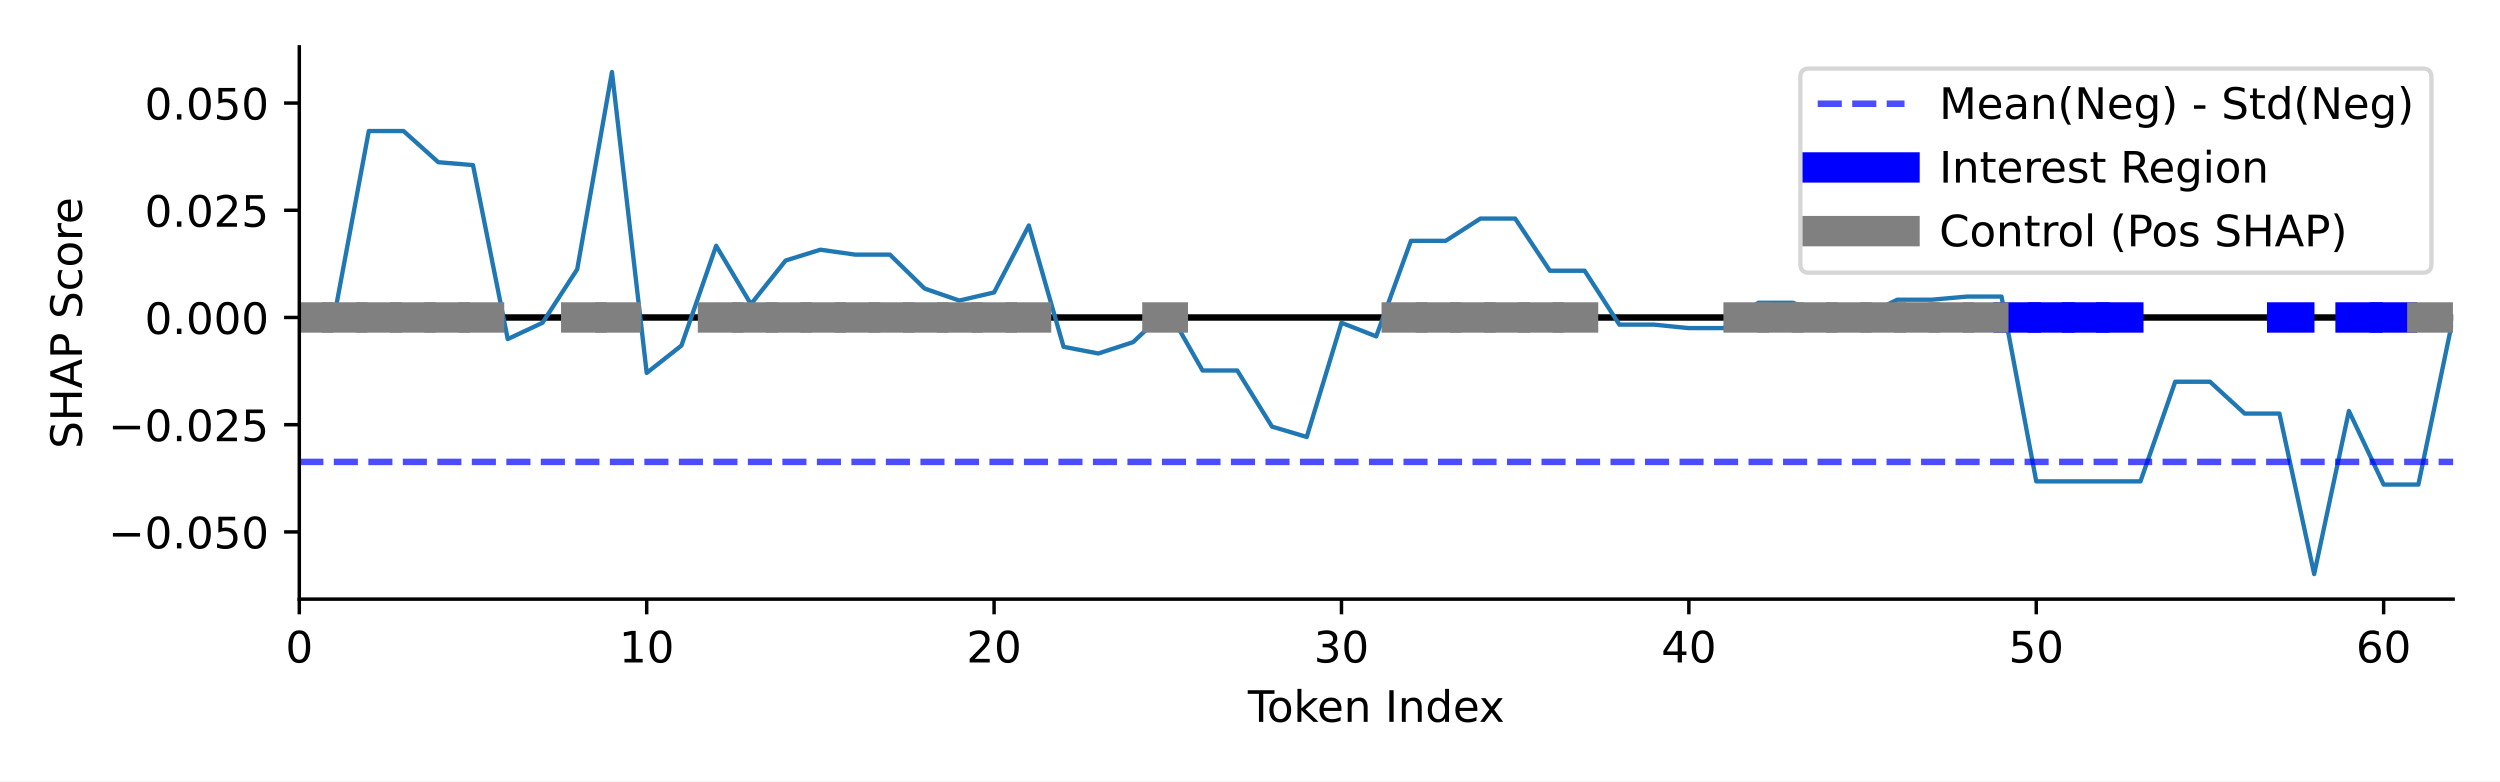
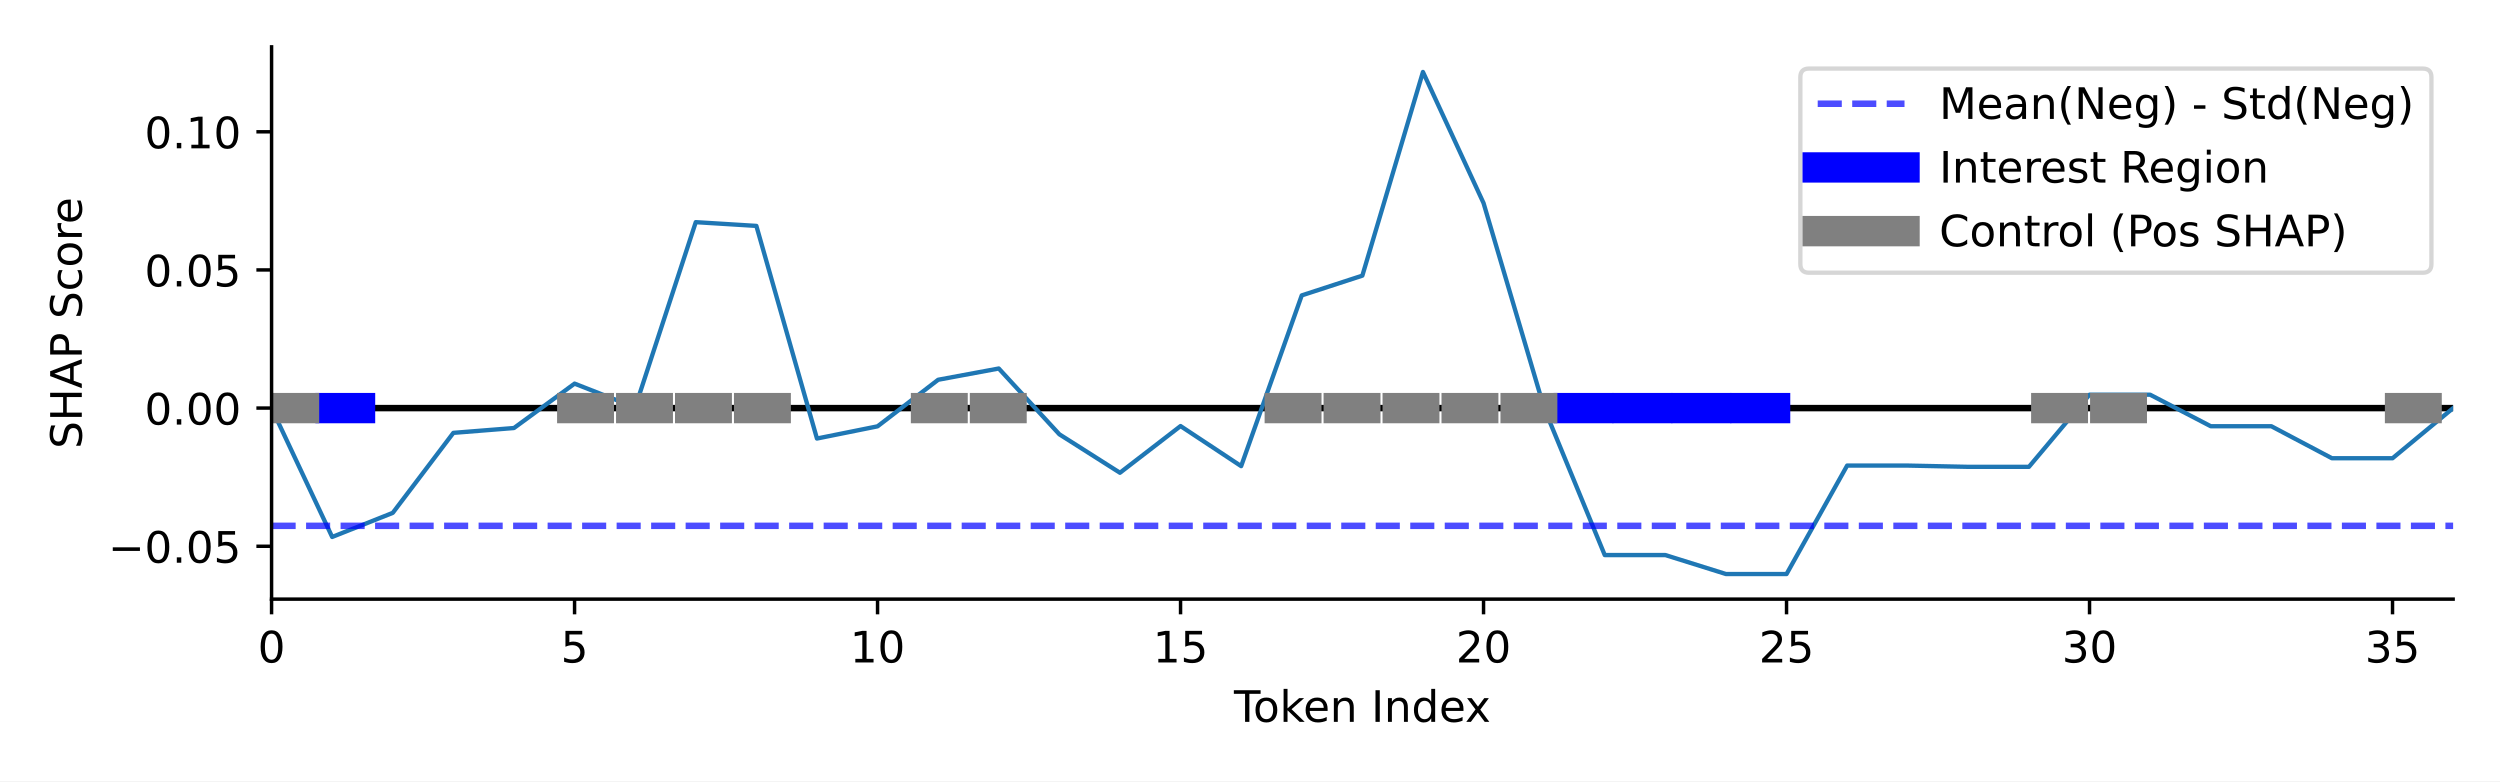
<svg xmlns="http://www.w3.org/2000/svg" xmlns:xlink="http://www.w3.org/1999/xlink" width="576pt" height="180pt" viewBox="0 0 576 180" version="1.1">
  <defs>
    <style type="text/css">*{stroke-linejoin: round; stroke-linecap: butt}</style>
  </defs>
  <g id="figure_1">
    <g id="patch_1">
      <path d="M 0 180  L 576 180  L 576 0  L 0 0  z " style="fill: #ffffff" />
    </g>
    <g id="axes_1">
      <g id="patch_2">
-         <path d="M 68.96 138.04  L 565.2 138.04  L 565.2 10.8  L 68.96 10.8  z " style="fill: #ffffff" />
+         <path d="M 62.57 138.04  L 565.2 138.04  L 565.2 10.8  L 62.57 10.8  z " style="fill: #ffffff" />
      </g>
      <g id="matplotlib.axis_1">
        <g id="xtick_1">
          <g id="line2d_1">
            <defs>
-               <path id="m9e4e3e9ec3" d="M 0 0  L 0 3.5  " style="stroke: #000000; stroke-width: 0.8" />
-             </defs>
-             <g>
-               <use xlink:href="#m9e4e3e9ec3" x="68.96" y="138.04" style="stroke: #000000; stroke-width: 0.8" />
+               <path id="m81e472a03b" d="M 0 0  L 0 3.5  " style="stroke: #000000; stroke-width: 0.8" />
+             </defs>
+             <g>
+               <use xlink:href="#m81e472a03b" x="62.57" y="138.04" style="stroke: #000000; stroke-width: 0.8" />
            </g>
          </g>
          <g id="text_1">
-             <g transform="translate(65.77875 152.6384) scale(0.1 -0.1)">
+             <g transform="translate(59.38875 152.6384) scale(0.1 -0.1)">
              <defs>
                <path id="DejaVuSans-30" d="M 2034 4250  Q 1547 4250 1301 3770  Q 1056 3291 1056 2328  Q 1056 1369 1301 889  Q 1547 409 2034 409  Q 2525 409 2770 889  Q 3016 1369 3016 2328  Q 3016 3291 2770 3770  Q 2525 4250 2034 4250  z M 2034 4750  Q 2819 4750 3233 4129  Q 3647 3509 3647 2328  Q 3647 1150 3233 529  Q 2819 -91 2034 -91  Q 1250 -91 836 529  Q 422 1150 422 2328  Q 422 3509 836 4129  Q 1250 4750 2034 4750  z " transform="scale(0.015625)" />
              </defs>
              <use xlink:href="#DejaVuSans-30" />
            </g>
          </g>
        </g>
        <g id="xtick_2">
          <g id="line2d_2">
            <g>
-               <use xlink:href="#m9e4e3e9ec3" x="148.999" y="138.04" style="stroke: #000000; stroke-width: 0.8" />
+               <use xlink:href="#m81e472a03b" x="132.38" y="138.04" style="stroke: #000000; stroke-width: 0.8" />
            </g>
          </g>
          <g id="text_2">
-             <g transform="translate(142.6362 152.6384) scale(0.1 -0.1)">
+             <g transform="translate(129.1985 152.6384) scale(0.1 -0.1)">
+               <defs>
+                 <path id="DejaVuSans-35" d="M 691 4666  L 3169 4666  L 3169 4134  L 1269 4134  L 1269 2991  Q 1406 3038 1543 3061  Q 1681 3084 1819 3084  Q 2600 3084 3056 2656  Q 3513 2228 3513 1497  Q 3513 744 3044 326  Q 2575 -91 1722 -91  Q 1428 -91 1123 -41  Q 819 9 494 109  L 494 744  Q 775 591 1075 516  Q 1375 441 1709 441  Q 2250 441 2565 725  Q 2881 1009 2881 1497  Q 2881 1984 2565 2268  Q 2250 2553 1709 2553  Q 1456 2553 1204 2497  Q 953 2441 691 2322  L 691 4666  z " transform="scale(0.015625)" />
+               </defs>
+               <use xlink:href="#DejaVuSans-35" />
+             </g>
+           </g>
+         </g>
+         <g id="xtick_3">
+           <g id="line2d_3">
+             <g>
+               <use xlink:href="#m81e472a03b" x="202.189" y="138.04" style="stroke: #000000; stroke-width: 0.8" />
+             </g>
+           </g>
+           <g id="text_3">
+             <g transform="translate(195.8269 152.6384) scale(0.1 -0.1)">
              <defs>
                <path id="DejaVuSans-31" d="M 794 531  L 1825 531  L 1825 4091  L 703 3866  L 703 4441  L 1819 4666  L 2450 4666  L 2450 531  L 3481 531  L 3481 0  L 794 0  L 794 531  z " transform="scale(0.015625)" />
              </defs>
              <use xlink:href="#DejaVuSans-31" />
              <use xlink:href="#DejaVuSans-30" transform="translate(63.62305 0)" />
            </g>
          </g>
        </g>
-         <g id="xtick_3">
-           <g id="line2d_3">
-             <g>
-               <use xlink:href="#m9e4e3e9ec3" x="229.037" y="138.04" style="stroke: #000000; stroke-width: 0.8" />
-             </g>
-           </g>
-           <g id="text_3">
-             <g transform="translate(222.6749 152.6384) scale(0.1 -0.1)">
+         <g id="xtick_4">
+           <g id="line2d_4">
+             <g>
+               <use xlink:href="#m81e472a03b" x="271.999" y="138.04" style="stroke: #000000; stroke-width: 0.8" />
+             </g>
+           </g>
+           <g id="text_4">
+             <g transform="translate(265.6367 152.6384) scale(0.1 -0.1)">
+               <use xlink:href="#DejaVuSans-31" />
+               <use xlink:href="#DejaVuSans-35" transform="translate(63.62305 0)" />
+             </g>
+           </g>
+         </g>
+         <g id="xtick_5">
+           <g id="line2d_5">
+             <g>
+               <use xlink:href="#m81e472a03b" x="341.809" y="138.04" style="stroke: #000000; stroke-width: 0.8" />
+             </g>
+           </g>
+           <g id="text_5">
+             <g transform="translate(335.4464 152.6384) scale(0.1 -0.1)">
              <defs>
                <path id="DejaVuSans-32" d="M 1228 531  L 3431 531  L 3431 0  L 469 0  L 469 531  Q 828 903 1448 1529  Q 2069 2156 2228 2338  Q 2531 2678 2651 2914  Q 2772 3150 2772 3378  Q 2772 3750 2511 3984  Q 2250 4219 1831 4219  Q 1534 4219 1204 4116  Q 875 4013 500 3803  L 500 4441  Q 881 4594 1212 4672  Q 1544 4750 1819 4750  Q 2544 4750 2975 4387  Q 3406 4025 3406 3419  Q 3406 3131 3298 2873  Q 3191 2616 2906 2266  Q 2828 2175 2409 1742  Q 1991 1309 1228 531  z " transform="scale(0.015625)" />
              </defs>
              <use xlink:href="#DejaVuSans-32" />
              <use xlink:href="#DejaVuSans-30" transform="translate(63.62305 0)" />
            </g>
          </g>
        </g>
-         <g id="xtick_4">
-           <g id="line2d_4">
-             <g>
-               <use xlink:href="#m9e4e3e9ec3" x="309.076" y="138.04" style="stroke: #000000; stroke-width: 0.8" />
-             </g>
-           </g>
-           <g id="text_4">
-             <g transform="translate(302.7136 152.6384) scale(0.1 -0.1)">
+         <g id="xtick_6">
+           <g id="line2d_6">
+             <g>
+               <use xlink:href="#m81e472a03b" x="411.619" y="138.04" style="stroke: #000000; stroke-width: 0.8" />
+             </g>
+           </g>
+           <g id="text_6">
+             <g transform="translate(405.2561 152.6384) scale(0.1 -0.1)">
+               <use xlink:href="#DejaVuSans-32" />
+               <use xlink:href="#DejaVuSans-35" transform="translate(63.62305 0)" />
+             </g>
+           </g>
+         </g>
+         <g id="xtick_7">
+           <g id="line2d_7">
+             <g>
+               <use xlink:href="#m81e472a03b" x="481.428" y="138.04" style="stroke: #000000; stroke-width: 0.8" />
+             </g>
+           </g>
+           <g id="text_7">
+             <g transform="translate(475.0658 152.6384) scale(0.1 -0.1)">
              <defs>
                <path id="DejaVuSans-33" d="M 2597 2516  Q 3050 2419 3304 2112  Q 3559 1806 3559 1356  Q 3559 666 3084 287  Q 2609 -91 1734 -91  Q 1441 -91 1130 -33  Q 819 25 488 141  L 488 750  Q 750 597 1062 519  Q 1375 441 1716 441  Q 2309 441 2620 675  Q 2931 909 2931 1356  Q 2931 1769 2642 2001  Q 2353 2234 1838 2234  L 1294 2234  L 1294 2753  L 1863 2753  Q 2328 2753 2575 2939  Q 2822 3125 2822 3475  Q 2822 3834 2567 4026  Q 2313 4219 1838 4219  Q 1578 4219 1281 4162  Q 984 4106 628 3988  L 628 4550  Q 988 4650 1302 4700  Q 1616 4750 1894 4750  Q 2613 4750 3031 4423  Q 3450 4097 3450 3541  Q 3450 3153 3228 2886  Q 3006 2619 2597 2516  z " transform="scale(0.015625)" />
              </defs>
              <use xlink:href="#DejaVuSans-33" />
              <use xlink:href="#DejaVuSans-30" transform="translate(63.62305 0)" />
            </g>
          </g>
        </g>
-         <g id="xtick_5">
-           <g id="line2d_5">
-             <g>
-               <use xlink:href="#m9e4e3e9ec3" x="389.115" y="138.04" style="stroke: #000000; stroke-width: 0.8" />
-             </g>
-           </g>
-           <g id="text_5">
-             <g transform="translate(382.7523 152.6384) scale(0.1 -0.1)">
-               <defs>
-                 <path id="DejaVuSans-34" d="M 2419 4116  L 825 1625  L 2419 1625  L 2419 4116  z M 2253 4666  L 3047 4666  L 3047 1625  L 3713 1625  L 3713 1100  L 3047 1100  L 3047 0  L 2419 0  L 2419 1100  L 313 1100  L 313 1709  L 2253 4666  z " transform="scale(0.015625)" />
-               </defs>
-               <use xlink:href="#DejaVuSans-34" />
-               <use xlink:href="#DejaVuSans-30" transform="translate(63.62305 0)" />
-             </g>
-           </g>
-         </g>
-         <g id="xtick_6">
-           <g id="line2d_6">
-             <g>
-               <use xlink:href="#m9e4e3e9ec3" x="469.154" y="138.04" style="stroke: #000000; stroke-width: 0.8" />
-             </g>
-           </g>
-           <g id="text_6">
-             <g transform="translate(462.791 152.6384) scale(0.1 -0.1)">
-               <defs>
-                 <path id="DejaVuSans-35" d="M 691 4666  L 3169 4666  L 3169 4134  L 1269 4134  L 1269 2991  Q 1406 3038 1543 3061  Q 1681 3084 1819 3084  Q 2600 3084 3056 2656  Q 3513 2228 3513 1497  Q 3513 744 3044 326  Q 2575 -91 1722 -91  Q 1428 -91 1123 -41  Q 819 9 494 109  L 494 744  Q 775 591 1075 516  Q 1375 441 1709 441  Q 2250 441 2565 725  Q 2881 1009 2881 1497  Q 2881 1984 2565 2268  Q 2250 2553 1709 2553  Q 1456 2553 1204 2497  Q 953 2441 691 2322  L 691 4666  z " transform="scale(0.015625)" />
-               </defs>
-               <use xlink:href="#DejaVuSans-35" />
-               <use xlink:href="#DejaVuSans-30" transform="translate(63.62305 0)" />
-             </g>
-           </g>
-         </g>
-         <g id="xtick_7">
-           <g id="line2d_7">
-             <g>
-               <use xlink:href="#m9e4e3e9ec3" x="549.192" y="138.04" style="stroke: #000000; stroke-width: 0.8" />
-             </g>
-           </g>
-           <g id="text_7">
-             <g transform="translate(542.8298 152.6384) scale(0.1 -0.1)">
-               <defs>
-                 <path id="DejaVuSans-36" d="M 2113 2584  Q 1688 2584 1439 2293  Q 1191 2003 1191 1497  Q 1191 994 1439 701  Q 1688 409 2113 409  Q 2538 409 2786 701  Q 3034 994 3034 1497  Q 3034 2003 2786 2293  Q 2538 2584 2113 2584  z M 3366 4563  L 3366 3988  Q 3128 4100 2886 4159  Q 2644 4219 2406 4219  Q 1781 4219 1451 3797  Q 1122 3375 1075 2522  Q 1259 2794 1537 2939  Q 1816 3084 2150 3084  Q 2853 3084 3261 2657  Q 3669 2231 3669 1497  Q 3669 778 3244 343  Q 2819 -91 2113 -91  Q 1303 -91 875 529  Q 447 1150 447 2328  Q 447 3434 972 4092  Q 1497 4750 2381 4750  Q 2619 4750 2861 4703  Q 3103 4656 3366 4563  z " transform="scale(0.015625)" />
-               </defs>
-               <use xlink:href="#DejaVuSans-36" />
-               <use xlink:href="#DejaVuSans-30" transform="translate(63.62305 0)" />
-             </g>
-           </g>
-         </g>
-         <g id="text_8">
-           <g transform="translate(287.5019 166.3166) scale(0.1 -0.1)">
+         <g id="xtick_8">
+           <g id="line2d_8">
+             <g>
+               <use xlink:href="#m81e472a03b" x="551.238" y="138.04" style="stroke: #000000; stroke-width: 0.8" />
+             </g>
+           </g>
+           <g id="text_8">
+             <g transform="translate(544.8756 152.6384) scale(0.1 -0.1)">
+               <use xlink:href="#DejaVuSans-33" />
+               <use xlink:href="#DejaVuSans-35" transform="translate(63.62305 0)" />
+             </g>
+           </g>
+         </g>
+         <g id="text_9">
+           <g transform="translate(284.3069 166.3166) scale(0.1 -0.1)">
            <defs>
              <path id="DejaVuSans-54" d="M -19 4666  L 3928 4666  L 3928 4134  L 2272 4134  L 2272 0  L 1638 0  L 1638 4134  L -19 4134  L -19 4666  z " transform="scale(0.015625)" />
              <path id="DejaVuSans-6f" d="M 1959 3097  Q 1497 3097 1228 2736  Q 959 2375 959 1747  Q 959 1119 1226 758  Q 1494 397 1959 397  Q 2419 397 2687 759  Q 2956 1122 2956 1747  Q 2956 2369 2687 2733  Q 2419 3097 1959 3097  z M 1959 3584  Q 2709 3584 3137 3096  Q 3566 2609 3566 1747  Q 3566 888 3137 398  Q 2709 -91 1959 -91  Q 1206 -91 779 398  Q 353 888 353 1747  Q 353 2609 779 3096  Q 1206 3584 1959 3584  z " transform="scale(0.015625)" />
              <path id="DejaVuSans-6b" d="M 581 4863  L 1159 4863  L 1159 1991  L 2875 3500  L 3609 3500  L 1753 1863  L 3688 0  L 2938 0  L 1159 1709  L 1159 0  L 581 0  L 581 4863  z " transform="scale(0.015625)" />
              <path id="DejaVuSans-65" d="M 3597 1894  L 3597 1613  L 953 1613  Q 991 1019 1311 708  Q 1631 397 2203 397  Q 2534 397 2845 478  Q 3156 559 3463 722  L 3463 178  Q 3153 47 2828 -22  Q 2503 -91 2169 -91  Q 1331 -91 842 396  Q 353 884 353 1716  Q 353 2575 817 3079  Q 1281 3584 2069 3584  Q 2775 3584 3186 3129  Q 3597 2675 3597 1894  z M 3022 2063  Q 3016 2534 2758 2815  Q 2500 3097 2075 3097  Q 1594 3097 1305 2825  Q 1016 2553 972 2059  L 3022 2063  z " transform="scale(0.015625)" />
              <path id="DejaVuSans-6e" d="M 3513 2113  L 3513 0  L 2938 0  L 2938 2094  Q 2938 2591 2744 2837  Q 2550 3084 2163 3084  Q 1697 3084 1428 2787  Q 1159 2491 1159 1978  L 1159 0  L 581 0  L 581 3500  L 1159 3500  L 1159 2956  Q 1366 3272 1645 3428  Q 1925 3584 2291 3584  Q 2894 3584 3203 3211  Q 3513 2838 3513 2113  z " transform="scale(0.015625)" />
              <path id="DejaVuSans-20" transform="scale(0.015625)" />
              <path id="DejaVuSans-49" d="M 628 4666  L 1259 4666  L 1259 0  L 628 0  L 628 4666  z " transform="scale(0.015625)" />
              <path id="DejaVuSans-64" d="M 2906 2969  L 2906 4863  L 3481 4863  L 3481 0  L 2906 0  L 2906 525  Q 2725 213 2448 61  Q 2172 -91 1784 -91  Q 1150 -91 751 415  Q 353 922 353 1747  Q 353 2572 751 3078  Q 1150 3584 1784 3584  Q 2172 3584 2448 3432  Q 2725 3281 2906 2969  z M 947 1747  Q 947 1113 1208 752  Q 1469 391 1925 391  Q 2381 391 2643 752  Q 2906 1113 2906 1747  Q 2906 2381 2643 2742  Q 2381 3103 1925 3103  Q 1469 3103 1208 2742  Q 947 2381 947 1747  z " transform="scale(0.015625)" />
              <path id="DejaVuSans-78" d="M 3513 3500  L 2247 1797  L 3578 0  L 2900 0  L 1881 1375  L 863 0  L 184 0  L 1544 1831  L 300 3500  L 978 3500  L 1906 2253  L 2834 3500  L 3513 3500  z " transform="scale(0.015625)" />
            </defs>
            <use xlink:href="#DejaVuSans-54" />
            <use xlink:href="#DejaVuSans-6f" transform="translate(44.08398 0)" />
            <use xlink:href="#DejaVuSans-6b" transform="translate(105.2656 0)" />
            <use xlink:href="#DejaVuSans-65" transform="translate(159.5508 0)" />
            <use xlink:href="#DejaVuSans-6e" transform="translate(221.0742 0)" />
            <use xlink:href="#DejaVuSans-20" transform="translate(284.4531 0)" />
            <use xlink:href="#DejaVuSans-49" transform="translate(316.2402 0)" />
            <use xlink:href="#DejaVuSans-6e" transform="translate(345.7324 0)" />
            <use xlink:href="#DejaVuSans-64" transform="translate(409.1113 0)" />
            <use xlink:href="#DejaVuSans-65" transform="translate(472.5879 0)" />
            <use xlink:href="#DejaVuSans-78" transform="translate(532.3613 0)" />
          </g>
        </g>
      </g>
      <g id="matplotlib.axis_2">
        <g id="ytick_1">
-           <g id="line2d_8">
-             <defs>
-               <path id="m31f9df7980" d="M 0 0  L -3.5 0  " style="stroke: #000000; stroke-width: 0.8" />
-             </defs>
-             <g>
-               <use xlink:href="#m31f9df7980" x="68.96" y="122.552" style="stroke: #000000; stroke-width: 0.8" />
-             </g>
-           </g>
-           <g id="text_9">
-             <g transform="translate(24.95219 126.3516) scale(0.1 -0.1)">
+           <g id="line2d_9">
+             <defs>
+               <path id="m8d51f5b49e" d="M 0 0  L -3.5 0  " style="stroke: #000000; stroke-width: 0.8" />
+             </defs>
+             <g>
+               <use xlink:href="#m8d51f5b49e" x="62.57" y="125.855" style="stroke: #000000; stroke-width: 0.8" />
+             </g>
+           </g>
+           <g id="text_10">
+             <g transform="translate(24.92469 129.6538) scale(0.1 -0.1)">
              <defs>
                <path id="DejaVuSans-2212" d="M 678 2272  L 4684 2272  L 4684 1741  L 678 1741  L 678 2272  z " transform="scale(0.015625)" />
                <path id="DejaVuSans-2e" d="M 684 794  L 1344 794  L 1344 0  L 684 0  L 684 794  z " transform="scale(0.015625)" />
              </defs>
              <use xlink:href="#DejaVuSans-2212" />
              <use xlink:href="#DejaVuSans-30" transform="translate(83.78906 0)" />
              <use xlink:href="#DejaVuSans-2e" transform="translate(147.4121 0)" />
              <use xlink:href="#DejaVuSans-30" transform="translate(179.1992 0)" />
              <use xlink:href="#DejaVuSans-35" transform="translate(242.8223 0)" />
-               <use xlink:href="#DejaVuSans-30" transform="translate(306.4453 0)" />
            </g>
          </g>
        </g>
        <g id="ytick_2">
-           <g id="line2d_9">
-             <g>
-               <use xlink:href="#m31f9df7980" x="68.96" y="97.851" style="stroke: #000000; stroke-width: 0.8" />
-             </g>
-           </g>
-           <g id="text_10">
-             <g transform="translate(24.95219 101.6497) scale(0.1 -0.1)">
-               <use xlink:href="#DejaVuSans-2212" />
-               <use xlink:href="#DejaVuSans-30" transform="translate(83.78906 0)" />
-               <use xlink:href="#DejaVuSans-2e" transform="translate(147.4121 0)" />
-               <use xlink:href="#DejaVuSans-30" transform="translate(179.1992 0)" />
-               <use xlink:href="#DejaVuSans-32" transform="translate(242.8223 0)" />
-               <use xlink:href="#DejaVuSans-35" transform="translate(306.4453 0)" />
-             </g>
-           </g>
-         </g>
-         <g id="ytick_3">
          <g id="line2d_10">
            <g>
-               <use xlink:href="#m31f9df7980" x="68.96" y="73.149" style="stroke: #000000; stroke-width: 0.8" />
+               <use xlink:href="#m8d51f5b49e" x="62.57" y="94.026" style="stroke: #000000; stroke-width: 0.8" />
            </g>
          </g>
          <g id="text_11">
-             <g transform="translate(33.33187 76.94788) scale(0.1 -0.1)">
+             <g transform="translate(33.30438 97.82562) scale(0.1 -0.1)">
              <use xlink:href="#DejaVuSans-30" />
              <use xlink:href="#DejaVuSans-2e" transform="translate(63.62305 0)" />
              <use xlink:href="#DejaVuSans-30" transform="translate(95.41016 0)" />
              <use xlink:href="#DejaVuSans-30" transform="translate(159.0332 0)" />
-               <use xlink:href="#DejaVuSans-30" transform="translate(222.6562 0)" />
-             </g>
-           </g>
-         </g>
-         <g id="ytick_4">
+             </g>
+           </g>
+         </g>
+         <g id="ytick_3">
          <g id="line2d_11">
            <g>
-               <use xlink:href="#m31f9df7980" x="68.96" y="48.447" style="stroke: #000000; stroke-width: 0.8" />
+               <use xlink:href="#m8d51f5b49e" x="62.57" y="62.198" style="stroke: #000000; stroke-width: 0.8" />
            </g>
          </g>
          <g id="text_12">
-             <g transform="translate(33.33187 52.24604) scale(0.1 -0.1)">
-               <use xlink:href="#DejaVuSans-30" />
-               <use xlink:href="#DejaVuSans-2e" transform="translate(63.62305 0)" />
-               <use xlink:href="#DejaVuSans-30" transform="translate(95.41016 0)" />
-               <use xlink:href="#DejaVuSans-32" transform="translate(159.0332 0)" />
-               <use xlink:href="#DejaVuSans-35" transform="translate(222.6562 0)" />
-             </g>
-           </g>
-         </g>
-         <g id="ytick_5">
-           <g id="line2d_12">
-             <g>
-               <use xlink:href="#m31f9df7980" x="68.96" y="23.745" style="stroke: #000000; stroke-width: 0.8" />
-             </g>
-           </g>
-           <g id="text_13">
-             <g transform="translate(33.33187 27.5442) scale(0.1 -0.1)">
+             <g transform="translate(33.30438 65.99744) scale(0.1 -0.1)">
              <use xlink:href="#DejaVuSans-30" />
              <use xlink:href="#DejaVuSans-2e" transform="translate(63.62305 0)" />
              <use xlink:href="#DejaVuSans-30" transform="translate(95.41016 0)" />
              <use xlink:href="#DejaVuSans-35" transform="translate(159.0332 0)" />
-               <use xlink:href="#DejaVuSans-30" transform="translate(222.6562 0)" />
+             </g>
+           </g>
+         </g>
+         <g id="ytick_4">
+           <g id="line2d_12">
+             <g>
+               <use xlink:href="#m8d51f5b49e" x="62.57" y="30.37" style="stroke: #000000; stroke-width: 0.8" />
+             </g>
+           </g>
+           <g id="text_13">
+             <g transform="translate(33.30438 34.16925) scale(0.1 -0.1)">
+               <use xlink:href="#DejaVuSans-30" />
+               <use xlink:href="#DejaVuSans-2e" transform="translate(63.62305 0)" />
+               <use xlink:href="#DejaVuSans-31" transform="translate(95.41016 0)" />
+               <use xlink:href="#DejaVuSans-30" transform="translate(159.0332 0)" />
            </g>
          </g>
        </g>
        <g id="text_14">
-           <g transform="translate(18.8725 103.3809) rotate(-90) scale(0.1 -0.1)">
+           <g transform="translate(18.845 103.3809) rotate(-90) scale(0.1 -0.1)">
            <defs>
              <path id="DejaVuSans-53" d="M 3425 4513  L 3425 3897  Q 3066 4069 2747 4153  Q 2428 4238 2131 4238  Q 1616 4238 1336 4038  Q 1056 3838 1056 3469  Q 1056 3159 1242 3001  Q 1428 2844 1947 2747  L 2328 2669  Q 3034 2534 3370 2195  Q 3706 1856 3706 1288  Q 3706 609 3251 259  Q 2797 -91 1919 -91  Q 1588 -91 1214 -16  Q 841 59 441 206  L 441 856  Q 825 641 1194 531  Q 1563 422 1919 422  Q 2459 422 2753 634  Q 3047 847 3047 1241  Q 3047 1584 2836 1778  Q 2625 1972 2144 2069  L 1759 2144  Q 1053 2284 737 2584  Q 422 2884 422 3419  Q 422 4038 858 4394  Q 1294 4750 2059 4750  Q 2388 4750 2728 4690  Q 3069 4631 3425 4513  z " transform="scale(0.015625)" />
              <path id="DejaVuSans-48" d="M 628 4666  L 1259 4666  L 1259 2753  L 3553 2753  L 3553 4666  L 4184 4666  L 4184 0  L 3553 0  L 3553 2222  L 1259 2222  L 1259 0  L 628 0  L 628 4666  z " transform="scale(0.015625)" />
              <path id="DejaVuSans-41" d="M 2188 4044  L 1331 1722  L 3047 1722  L 2188 4044  z M 1831 4666  L 2547 4666  L 4325 0  L 3669 0  L 3244 1197  L 1141 1197  L 716 0  L 50 0  L 1831 4666  z " transform="scale(0.015625)" />
              <path id="DejaVuSans-50" d="M 1259 4147  L 1259 2394  L 2053 2394  Q 2494 2394 2734 2622  Q 2975 2850 2975 3272  Q 2975 3691 2734 3919  Q 2494 4147 2053 4147  L 1259 4147  z M 628 4666  L 2053 4666  Q 2838 4666 3239 4311  Q 3641 3956 3641 3272  Q 3641 2581 3239 2228  Q 2838 1875 2053 1875  L 1259 1875  L 1259 0  L 628 0  L 628 4666  z " transform="scale(0.015625)" />
              <path id="DejaVuSans-63" d="M 3122 3366  L 3122 2828  Q 2878 2963 2633 3030  Q 2388 3097 2138 3097  Q 1578 3097 1268 2742  Q 959 2388 959 1747  Q 959 1106 1268 751  Q 1578 397 2138 397  Q 2388 397 2633 464  Q 2878 531 3122 666  L 3122 134  Q 2881 22 2623 -34  Q 2366 -91 2075 -91  Q 1284 -91 818 406  Q 353 903 353 1747  Q 353 2603 823 3093  Q 1294 3584 2113 3584  Q 2378 3584 2631 3529  Q 2884 3475 3122 3366  z " transform="scale(0.015625)" />
              <path id="DejaVuSans-72" d="M 2631 2963  Q 2534 3019 2420 3045  Q 2306 3072 2169 3072  Q 1681 3072 1420 2755  Q 1159 2438 1159 1844  L 1159 0  L 581 0  L 581 3500  L 1159 3500  L 1159 2956  Q 1341 3275 1631 3429  Q 1922 3584 2338 3584  Q 2397 3584 2469 3576  Q 2541 3569 2628 3553  L 2631 2963  z " transform="scale(0.015625)" />
            </defs>
            <use xlink:href="#DejaVuSans-53" />
            <use xlink:href="#DejaVuSans-48" transform="translate(63.47656 0)" />
            <use xlink:href="#DejaVuSans-41" transform="translate(138.6719 0)" />
            <use xlink:href="#DejaVuSans-50" transform="translate(207.0801 0)" />
            <use xlink:href="#DejaVuSans-20" transform="translate(267.3828 0)" />
            <use xlink:href="#DejaVuSans-53" transform="translate(299.1699 0)" />
            <use xlink:href="#DejaVuSans-63" transform="translate(362.6465 0)" />
            <use xlink:href="#DejaVuSans-6f" transform="translate(417.627 0)" />
            <use xlink:href="#DejaVuSans-72" transform="translate(478.8086 0)" />
            <use xlink:href="#DejaVuSans-65" transform="translate(517.6719 0)" />
          </g>
        </g>
      </g>
      <g id="line2d_13">
-         <path d="M 68.96 73.149  L 565.2 73.149  " clip-path="url(#p85587fcfdb)" style="fill: none; stroke: #000000; stroke-width: 1.5; stroke-linecap: square" />
+         <path d="M 62.57 94.026  L 565.2 94.026  " clip-path="url(#p066a07060c)" style="fill: none; stroke: #000000; stroke-width: 1.5; stroke-linecap: square" />
      </g>
      <g id="line2d_14">
-         <path d="M 68.96 73.148  L 76.964 73.148  L 84.968 30.189  L 92.972 30.189  L 100.975 37.372  L 108.979 38.043  L 116.983 78.12  L 124.987 74.372  L 132.991 62.04  L 140.995 16.584  L 148.999 85.917  L 157.003 79.617  L 165.006 56.628  L 173.01 70.078  L 181.014 60.024  L 189.018 57.534  L 197.022 58.662  L 205.026 58.662  L 213.03 66.488  L 221.034 69.246  L 229.037 67.377  L 237.041 51.956  L 245.045 79.905  L 253.049 81.442  L 261.053 78.837  L 269.057 71.312  L 277.061 85.365  L 285.065 85.365  L 293.068 98.291  L 301.072 100.681  L 309.076 74.37  L 317.08 77.5  L 325.084 55.484  L 333.088 55.484  L 341.092 50.351  L 349.095 50.351  L 357.099 62.377  L 365.103 62.377  L 373.107 74.802  L 381.111 74.802  L 389.115 75.598  L 397.119 75.598  L 405.123 69.765  L 413.126 69.765  L 421.13 73.028  L 429.134 73.028  L 437.138 69.047  L 445.142 69.047  L 453.146 68.335  L 461.15 68.335  L 469.154 110.911  L 477.157 110.911  L 485.161 110.911  L 493.165 110.911  L 501.169 87.951  L 509.173 87.951  L 517.177 95.282  L 525.181 95.282  L 533.185 132.256  L 541.188 94.69  L 549.192 111.647  L 557.196 111.647  L 565.2 73.149  " clip-path="url(#p85587fcfdb)" style="fill: none; stroke: #1f77b4; stroke-linecap: square" />
+         <path d="M 62.57 94.026  L 76.532 123.714  L 90.494 118.16  L 104.456 99.731  L 118.418 98.616  L 132.38 88.386  L 146.342 93.875  L 160.304 51.186  L 174.266 52.048  L 188.227 101.038  L 202.189 98.226  L 216.151 87.497  L 230.113 84.902  L 244.075 100.061  L 258.037 108.923  L 271.999 98.165  L 285.961 107.396  L 299.923 68.057  L 313.885 63.506  L 327.847 16.584  L 341.809 46.792  L 355.771 94.026  L 369.733 127.887  L 383.695 127.887  L 397.657 132.256  L 411.619 132.256  L 425.581 107.269  L 439.543 107.269  L 453.504 107.56  L 467.466 107.56  L 481.428 90.94  L 495.39 90.94  L 509.352 98.201  L 523.314 98.201  L 537.276 105.582  L 551.238 105.582  L 565.2 94.026  " clip-path="url(#p066a07060c)" style="fill: none; stroke: #1f77b4; stroke-linecap: square" />
      </g>
      <g id="line2d_15">
-         <path d="M 68.96 106.422  L 565.2 106.422  " clip-path="url(#p85587fcfdb)" style="fill: none; stroke-dasharray: 5.55,2.4; stroke-dashoffset: 0; stroke: #0000ff; stroke-opacity: 0.7; stroke-width: 1.5" />
+         <path d="M 62.57 121.15  L 565.2 121.15  " clip-path="url(#p066a07060c)" style="fill: none; stroke-dasharray: 5.55,2.4; stroke-dashoffset: 0; stroke: #0000ff; stroke-opacity: 0.7; stroke-width: 1.5" />
      </g>
      <g id="line2d_16">
-         <path d="M 462.801 73.149  L 466.74 73.149  " clip-path="url(#p85587fcfdb)" style="fill: none; stroke: #0000ff; stroke-width: 7; stroke-linecap: square" />
+         <path d="M 76.155 94.026  L 82.947 94.026  " clip-path="url(#p066a07060c)" style="fill: none; stroke: #0000ff; stroke-width: 7; stroke-linecap: square" />
      </g>
      <g id="line2d_17">
-         <path d="M 470.678 73.149  L 474.617 73.149  " clip-path="url(#p85587fcfdb)" style="fill: none; stroke: #0000ff; stroke-width: 7; stroke-linecap: square" />
+         <path d="M 361.431 94.026  L 368.223 94.026  " clip-path="url(#p066a07060c)" style="fill: none; stroke: #0000ff; stroke-width: 7; stroke-linecap: square" />
      </g>
      <g id="line2d_18">
-         <path d="M 478.555 73.149  L 482.493 73.149  " clip-path="url(#p85587fcfdb)" style="fill: none; stroke: #0000ff; stroke-width: 7; stroke-linecap: square" />
+         <path d="M 375.016 94.026  L 381.808 94.026  " clip-path="url(#p066a07060c)" style="fill: none; stroke: #0000ff; stroke-width: 7; stroke-linecap: square" />
      </g>
      <g id="line2d_19">
-         <path d="M 486.432 73.149  L 490.37 73.149  " clip-path="url(#p85587fcfdb)" style="fill: none; stroke: #0000ff; stroke-width: 7; stroke-linecap: square" />
+         <path d="M 388.6 94.026  L 395.393 94.026  " clip-path="url(#p066a07060c)" style="fill: none; stroke: #0000ff; stroke-width: 7; stroke-linecap: square" />
      </g>
      <g id="line2d_20">
-         <path d="M 525.816 73.149  L 529.754 73.149  " clip-path="url(#p85587fcfdb)" style="fill: none; stroke: #0000ff; stroke-width: 7; stroke-linecap: square" />
+         <path d="M 402.185 94.026  L 408.977 94.026  " clip-path="url(#p066a07060c)" style="fill: none; stroke: #0000ff; stroke-width: 7; stroke-linecap: square" />
      </g>
      <g id="line2d_21">
-         <path d="M 541.57 73.149  L 545.508 73.149  " clip-path="url(#p85587fcfdb)" style="fill: none; stroke: #0000ff; stroke-width: 7; stroke-linecap: square" />
+         <path d="M 63.928 94.026  L 70.042 94.026  " clip-path="url(#p066a07060c)" style="fill: none; stroke: #808080; stroke-width: 7; stroke-linecap: square" />
      </g>
      <g id="line2d_22">
-         <path d="M 549.446 73.149  L 553.385 73.149  " clip-path="url(#p85587fcfdb)" style="fill: none; stroke: #0000ff; stroke-width: 7; stroke-linecap: square" />
+         <path d="M 131.851 94.026  L 137.964 94.026  " clip-path="url(#p066a07060c)" style="fill: none; stroke: #808080; stroke-width: 7; stroke-linecap: square" />
      </g>
      <g id="line2d_23">
-         <path d="M 69.748 73.149  L 73.292 73.149  " clip-path="url(#p85587fcfdb)" style="fill: none; stroke: #808080; stroke-width: 7; stroke-linecap: square" />
+         <path d="M 145.436 94.026  L 151.549 94.026  " clip-path="url(#p066a07060c)" style="fill: none; stroke: #808080; stroke-width: 7; stroke-linecap: square" />
      </g>
      <g id="line2d_24">
-         <path d="M 77.625 73.149  L 81.169 73.149  " clip-path="url(#p85587fcfdb)" style="fill: none; stroke: #808080; stroke-width: 7; stroke-linecap: square" />
+         <path d="M 159.021 94.026  L 165.134 94.026  " clip-path="url(#p066a07060c)" style="fill: none; stroke: #808080; stroke-width: 7; stroke-linecap: square" />
      </g>
      <g id="line2d_25">
-         <path d="M 85.501 73.149  L 89.046 73.149  " clip-path="url(#p85587fcfdb)" style="fill: none; stroke: #808080; stroke-width: 7; stroke-linecap: square" />
+         <path d="M 172.605 94.026  L 178.718 94.026  " clip-path="url(#p066a07060c)" style="fill: none; stroke: #808080; stroke-width: 7; stroke-linecap: square" />
      </g>
      <g id="line2d_26">
-         <path d="M 93.378 73.149  L 96.923 73.149  " clip-path="url(#p85587fcfdb)" style="fill: none; stroke: #808080; stroke-width: 7; stroke-linecap: square" />
+         <path d="M 213.359 94.026  L 219.472 94.026  " clip-path="url(#p066a07060c)" style="fill: none; stroke: #808080; stroke-width: 7; stroke-linecap: square" />
      </g>
      <g id="line2d_27">
-         <path d="M 101.255 73.149  L 104.8 73.149  " clip-path="url(#p85587fcfdb)" style="fill: none; stroke: #808080; stroke-width: 7; stroke-linecap: square" />
+         <path d="M 226.944 94.026  L 233.057 94.026  " clip-path="url(#p066a07060c)" style="fill: none; stroke: #808080; stroke-width: 7; stroke-linecap: square" />
      </g>
      <g id="line2d_28">
-         <path d="M 109.132 73.149  L 112.676 73.149  " clip-path="url(#p85587fcfdb)" style="fill: none; stroke: #808080; stroke-width: 7; stroke-linecap: square" />
+         <path d="M 294.867 94.026  L 300.98 94.026  " clip-path="url(#p066a07060c)" style="fill: none; stroke: #808080; stroke-width: 7; stroke-linecap: square" />
      </g>
      <g id="line2d_29">
-         <path d="M 132.762 73.149  L 136.307 73.149  " clip-path="url(#p85587fcfdb)" style="fill: none; stroke: #808080; stroke-width: 7; stroke-linecap: square" />
+         <path d="M 308.451 94.026  L 314.564 94.026  " clip-path="url(#p066a07060c)" style="fill: none; stroke: #808080; stroke-width: 7; stroke-linecap: square" />
      </g>
      <g id="line2d_30">
-         <path d="M 140.639 73.149  L 144.184 73.149  " clip-path="url(#p85587fcfdb)" style="fill: none; stroke: #808080; stroke-width: 7; stroke-linecap: square" />
+         <path d="M 322.036 94.026  L 328.149 94.026  " clip-path="url(#p066a07060c)" style="fill: none; stroke: #808080; stroke-width: 7; stroke-linecap: square" />
      </g>
      <g id="line2d_31">
-         <path d="M 164.27 73.149  L 167.814 73.149  " clip-path="url(#p85587fcfdb)" style="fill: none; stroke: #808080; stroke-width: 7; stroke-linecap: square" />
+         <path d="M 335.62 94.026  L 341.733 94.026  " clip-path="url(#p066a07060c)" style="fill: none; stroke: #808080; stroke-width: 7; stroke-linecap: square" />
      </g>
      <g id="line2d_32">
-         <path d="M 172.146 73.149  L 175.691 73.149  " clip-path="url(#p85587fcfdb)" style="fill: none; stroke: #808080; stroke-width: 7; stroke-linecap: square" />
+         <path d="M 349.205 94.026  L 355.318 94.026  " clip-path="url(#p066a07060c)" style="fill: none; stroke: #808080; stroke-width: 7; stroke-linecap: square" />
      </g>
      <g id="line2d_33">
-         <path d="M 180.023 73.149  L 183.568 73.149  " clip-path="url(#p85587fcfdb)" style="fill: none; stroke: #808080; stroke-width: 7; stroke-linecap: square" />
+         <path d="M 471.466 94.026  L 477.579 94.026  " clip-path="url(#p066a07060c)" style="fill: none; stroke: #808080; stroke-width: 7; stroke-linecap: square" />
      </g>
      <g id="line2d_34">
-         <path d="M 187.9 73.149  L 191.445 73.149  " clip-path="url(#p85587fcfdb)" style="fill: none; stroke: #808080; stroke-width: 7; stroke-linecap: square" />
+         <path d="M 485.051 94.026  L 491.164 94.026  " clip-path="url(#p066a07060c)" style="fill: none; stroke: #808080; stroke-width: 7; stroke-linecap: square" />
      </g>
      <g id="line2d_35">
-         <path d="M 195.777 73.149  L 199.321 73.149  " clip-path="url(#p85587fcfdb)" style="fill: none; stroke: #808080; stroke-width: 7; stroke-linecap: square" />
-       </g>
-       <g id="line2d_36">
-         <path d="M 203.654 73.149  L 207.198 73.149  " clip-path="url(#p85587fcfdb)" style="fill: none; stroke: #808080; stroke-width: 7; stroke-linecap: square" />
-       </g>
-       <g id="line2d_37">
-         <path d="M 211.531 73.149  L 215.075 73.149  " clip-path="url(#p85587fcfdb)" style="fill: none; stroke: #808080; stroke-width: 7; stroke-linecap: square" />
-       </g>
-       <g id="line2d_38">
-         <path d="M 219.407 73.149  L 222.952 73.149  " clip-path="url(#p85587fcfdb)" style="fill: none; stroke: #808080; stroke-width: 7; stroke-linecap: square" />
-       </g>
-       <g id="line2d_39">
-         <path d="M 227.284 73.149  L 230.829 73.149  " clip-path="url(#p85587fcfdb)" style="fill: none; stroke: #808080; stroke-width: 7; stroke-linecap: square" />
-       </g>
-       <g id="line2d_40">
-         <path d="M 235.161 73.149  L 238.706 73.149  " clip-path="url(#p85587fcfdb)" style="fill: none; stroke: #808080; stroke-width: 7; stroke-linecap: square" />
-       </g>
-       <g id="line2d_41">
-         <path d="M 266.668 73.149  L 270.213 73.149  " clip-path="url(#p85587fcfdb)" style="fill: none; stroke: #808080; stroke-width: 7; stroke-linecap: square" />
-       </g>
-       <g id="line2d_42">
-         <path d="M 321.806 73.149  L 325.351 73.149  " clip-path="url(#p85587fcfdb)" style="fill: none; stroke: #808080; stroke-width: 7; stroke-linecap: square" />
-       </g>
-       <g id="line2d_43">
-         <path d="M 329.683 73.149  L 333.227 73.149  " clip-path="url(#p85587fcfdb)" style="fill: none; stroke: #808080; stroke-width: 7; stroke-linecap: square" />
-       </g>
-       <g id="line2d_44">
-         <path d="M 337.56 73.149  L 341.104 73.149  " clip-path="url(#p85587fcfdb)" style="fill: none; stroke: #808080; stroke-width: 7; stroke-linecap: square" />
-       </g>
-       <g id="line2d_45">
-         <path d="M 345.437 73.149  L 348.981 73.149  " clip-path="url(#p85587fcfdb)" style="fill: none; stroke: #808080; stroke-width: 7; stroke-linecap: square" />
-       </g>
-       <g id="line2d_46">
-         <path d="M 353.313 73.149  L 356.858 73.149  " clip-path="url(#p85587fcfdb)" style="fill: none; stroke: #808080; stroke-width: 7; stroke-linecap: square" />
-       </g>
-       <g id="line2d_47">
-         <path d="M 361.19 73.149  L 364.735 73.149  " clip-path="url(#p85587fcfdb)" style="fill: none; stroke: #808080; stroke-width: 7; stroke-linecap: square" />
-       </g>
-       <g id="line2d_48">
-         <path d="M 400.574 73.149  L 404.119 73.149  " clip-path="url(#p85587fcfdb)" style="fill: none; stroke: #808080; stroke-width: 7; stroke-linecap: square" />
-       </g>
-       <g id="line2d_49">
-         <path d="M 408.451 73.149  L 411.996 73.149  " clip-path="url(#p85587fcfdb)" style="fill: none; stroke: #808080; stroke-width: 7; stroke-linecap: square" />
-       </g>
-       <g id="line2d_50">
-         <path d="M 416.328 73.149  L 419.873 73.149  " clip-path="url(#p85587fcfdb)" style="fill: none; stroke: #808080; stroke-width: 7; stroke-linecap: square" />
-       </g>
-       <g id="line2d_51">
-         <path d="M 424.205 73.149  L 427.749 73.149  " clip-path="url(#p85587fcfdb)" style="fill: none; stroke: #808080; stroke-width: 7; stroke-linecap: square" />
-       </g>
-       <g id="line2d_52">
-         <path d="M 432.082 73.149  L 435.626 73.149  " clip-path="url(#p85587fcfdb)" style="fill: none; stroke: #808080; stroke-width: 7; stroke-linecap: square" />
-       </g>
-       <g id="line2d_53">
-         <path d="M 439.958 73.149  L 443.503 73.149  " clip-path="url(#p85587fcfdb)" style="fill: none; stroke: #808080; stroke-width: 7; stroke-linecap: square" />
-       </g>
-       <g id="line2d_54">
-         <path d="M 447.835 73.149  L 451.38 73.149  " clip-path="url(#p85587fcfdb)" style="fill: none; stroke: #808080; stroke-width: 7; stroke-linecap: square" />
-       </g>
-       <g id="line2d_55">
-         <path d="M 455.712 73.149  L 459.257 73.149  " clip-path="url(#p85587fcfdb)" style="fill: none; stroke: #808080; stroke-width: 7; stroke-linecap: square" />
-       </g>
-       <g id="line2d_56">
-         <path d="M 558.111 73.149  L 561.655 73.149  " clip-path="url(#p85587fcfdb)" style="fill: none; stroke: #808080; stroke-width: 7; stroke-linecap: square" />
+         <path d="M 552.974 94.026  L 559.087 94.026  " clip-path="url(#p066a07060c)" style="fill: none; stroke: #808080; stroke-width: 7; stroke-linecap: square" />
      </g>
      <g id="patch_3">
-         <path d="M 68.96 138.04  L 68.96 10.8  " style="fill: none; stroke: #000000; stroke-width: 0.8; stroke-linejoin: miter; stroke-linecap: square" />
+         <path d="M 62.57 138.04  L 62.57 10.8  " style="fill: none; stroke: #000000; stroke-width: 0.8; stroke-linejoin: miter; stroke-linecap: square" />
      </g>
      <g id="patch_4">
-         <path d="M 68.96 138.04  L 565.2 138.04  " style="fill: none; stroke: #000000; stroke-width: 0.8; stroke-linejoin: miter; stroke-linecap: square" />
+         <path d="M 62.57 138.04  L 565.2 138.04  " style="fill: none; stroke: #000000; stroke-width: 0.8; stroke-linejoin: miter; stroke-linecap: square" />
      </g>
      <g id="legend_1">
        <g id="patch_5">
          <path d="M 416.8 62.834  L 558.2 62.834  Q 560.2 62.834 560.2 60.834  L 560.2 17.8  Q 560.2 15.8 558.2 15.8  L 416.8 15.8  Q 414.8 15.8 414.8 17.8  L 414.8 60.834  Q 414.8 62.834 416.8 62.834  z " style="fill: #ffffff; opacity: 0.8; stroke: #cccccc; stroke-linejoin: miter" />
        </g>
-         <g id="line2d_57">
+         <g id="line2d_36">
          <path d="M 418.8 23.898  L 428.8 23.898  L 438.8 23.898  " style="fill: none; stroke-dasharray: 5.55,2.4; stroke-dashoffset: 0; stroke: #0000ff; stroke-opacity: 0.7; stroke-width: 1.5" />
        </g>
        <g id="text_15">
          <g transform="translate(446.8 27.39844) scale(0.1 -0.1)">
            <defs>
              <path id="DejaVuSans-4d" d="M 628 4666  L 1569 4666  L 2759 1491  L 3956 4666  L 4897 4666  L 4897 0  L 4281 0  L 4281 4097  L 3078 897  L 2444 897  L 1241 4097  L 1241 0  L 628 0  L 628 4666  z " transform="scale(0.015625)" />
              <path id="DejaVuSans-61" d="M 2194 1759  Q 1497 1759 1228 1600  Q 959 1441 959 1056  Q 959 750 1161 570  Q 1363 391 1709 391  Q 2188 391 2477 730  Q 2766 1069 2766 1631  L 2766 1759  L 2194 1759  z M 3341 1997  L 3341 0  L 2766 0  L 2766 531  Q 2569 213 2275 61  Q 1981 -91 1556 -91  Q 1019 -91 701 211  Q 384 513 384 1019  Q 384 1609 779 1909  Q 1175 2209 1959 2209  L 2766 2209  L 2766 2266  Q 2766 2663 2505 2880  Q 2244 3097 1772 3097  Q 1472 3097 1187 3025  Q 903 2953 641 2809  L 641 3341  Q 956 3463 1253 3523  Q 1550 3584 1831 3584  Q 2591 3584 2966 3190  Q 3341 2797 3341 1997  z " transform="scale(0.015625)" />
              <path id="DejaVuSans-28" d="M 1984 4856  Q 1566 4138 1362 3434  Q 1159 2731 1159 2009  Q 1159 1288 1364 580  Q 1569 -128 1984 -844  L 1484 -844  Q 1016 -109 783 600  Q 550 1309 550 2009  Q 550 2706 781 3412  Q 1013 4119 1484 4856  L 1984 4856  z " transform="scale(0.015625)" />
              <path id="DejaVuSans-4e" d="M 628 4666  L 1478 4666  L 3547 763  L 3547 4666  L 4159 4666  L 4159 0  L 3309 0  L 1241 3903  L 1241 0  L 628 0  L 628 4666  z " transform="scale(0.015625)" />
              <path id="DejaVuSans-67" d="M 2906 1791  Q 2906 2416 2648 2759  Q 2391 3103 1925 3103  Q 1463 3103 1205 2759  Q 947 2416 947 1791  Q 947 1169 1205 825  Q 1463 481 1925 481  Q 2391 481 2648 825  Q 2906 1169 2906 1791  z M 3481 434  Q 3481 -459 3084 -895  Q 2688 -1331 1869 -1331  Q 1566 -1331 1297 -1286  Q 1028 -1241 775 -1147  L 775 -588  Q 1028 -725 1275 -790  Q 1522 -856 1778 -856  Q 2344 -856 2625 -561  Q 2906 -266 2906 331  L 2906 616  Q 2728 306 2450 153  Q 2172 0 1784 0  Q 1141 0 747 490  Q 353 981 353 1791  Q 353 2603 747 3093  Q 1141 3584 1784 3584  Q 2172 3584 2450 3431  Q 2728 3278 2906 2969  L 2906 3500  L 3481 3500  L 3481 434  z " transform="scale(0.015625)" />
              <path id="DejaVuSans-29" d="M 513 4856  L 1013 4856  Q 1481 4119 1714 3412  Q 1947 2706 1947 2009  Q 1947 1309 1714 600  Q 1481 -109 1013 -844  L 513 -844  Q 928 -128 1133 580  Q 1338 1288 1338 2009  Q 1338 2731 1133 3434  Q 928 4138 513 4856  z " transform="scale(0.015625)" />
              <path id="DejaVuSans-2d" d="M 313 2009  L 1997 2009  L 1997 1497  L 313 1497  L 313 2009  z " transform="scale(0.015625)" />
              <path id="DejaVuSans-74" d="M 1172 4494  L 1172 3500  L 2356 3500  L 2356 3053  L 1172 3053  L 1172 1153  Q 1172 725 1289 603  Q 1406 481 1766 481  L 2356 481  L 2356 0  L 1766 0  Q 1100 0 847 248  Q 594 497 594 1153  L 594 3053  L 172 3053  L 172 3500  L 594 3500  L 594 4494  L 1172 4494  z " transform="scale(0.015625)" />
            </defs>
            <use xlink:href="#DejaVuSans-4d" />
            <use xlink:href="#DejaVuSans-65" transform="translate(86.2793 0)" />
            <use xlink:href="#DejaVuSans-61" transform="translate(147.8027 0)" />
            <use xlink:href="#DejaVuSans-6e" transform="translate(209.082 0)" />
            <use xlink:href="#DejaVuSans-28" transform="translate(272.4609 0)" />
            <use xlink:href="#DejaVuSans-4e" transform="translate(311.4746 0)" />
            <use xlink:href="#DejaVuSans-65" transform="translate(386.2793 0)" />
            <use xlink:href="#DejaVuSans-67" transform="translate(447.8027 0)" />
            <use xlink:href="#DejaVuSans-29" transform="translate(511.2793 0)" />
            <use xlink:href="#DejaVuSans-20" transform="translate(550.293 0)" />
            <use xlink:href="#DejaVuSans-2d" transform="translate(582.0801 0)" />
            <use xlink:href="#DejaVuSans-20" transform="translate(618.1641 0)" />
            <use xlink:href="#DejaVuSans-53" transform="translate(649.9512 0)" />
            <use xlink:href="#DejaVuSans-74" transform="translate(713.4277 0)" />
            <use xlink:href="#DejaVuSans-64" transform="translate(752.6367 0)" />
            <use xlink:href="#DejaVuSans-28" transform="translate(816.1133 0)" />
            <use xlink:href="#DejaVuSans-4e" transform="translate(855.127 0)" />
            <use xlink:href="#DejaVuSans-65" transform="translate(929.9316 0)" />
            <use xlink:href="#DejaVuSans-67" transform="translate(991.4551 0)" />
            <use xlink:href="#DejaVuSans-29" transform="translate(1054.932 0)" />
          </g>
        </g>
-         <g id="line2d_58">
+         <g id="line2d_37">
          <path d="M 418.8 38.577  L 428.8 38.577  L 438.8 38.577  " style="fill: none; stroke: #0000ff; stroke-width: 7; stroke-linecap: square" />
        </g>
        <g id="text_16">
          <g transform="translate(446.8 42.07656) scale(0.1 -0.1)">
            <defs>
              <path id="DejaVuSans-73" d="M 2834 3397  L 2834 2853  Q 2591 2978 2328 3040  Q 2066 3103 1784 3103  Q 1356 3103 1142 2972  Q 928 2841 928 2578  Q 928 2378 1081 2264  Q 1234 2150 1697 2047  L 1894 2003  Q 2506 1872 2764 1633  Q 3022 1394 3022 966  Q 3022 478 2636 193  Q 2250 -91 1575 -91  Q 1294 -91 989 -36  Q 684 19 347 128  L 347 722  Q 666 556 975 473  Q 1284 391 1588 391  Q 1994 391 2212 530  Q 2431 669 2431 922  Q 2431 1156 2273 1281  Q 2116 1406 1581 1522  L 1381 1569  Q 847 1681 609 1914  Q 372 2147 372 2553  Q 372 3047 722 3315  Q 1072 3584 1716 3584  Q 2034 3584 2315 3537  Q 2597 3491 2834 3397  z " transform="scale(0.015625)" />
              <path id="DejaVuSans-52" d="M 2841 2188  Q 3044 2119 3236 1894  Q 3428 1669 3622 1275  L 4263 0  L 3584 0  L 2988 1197  Q 2756 1666 2539 1819  Q 2322 1972 1947 1972  L 1259 1972  L 1259 0  L 628 0  L 628 4666  L 2053 4666  Q 2853 4666 3247 4331  Q 3641 3997 3641 3322  Q 3641 2881 3436 2590  Q 3231 2300 2841 2188  z M 1259 4147  L 1259 2491  L 2053 2491  Q 2509 2491 2742 2702  Q 2975 2913 2975 3322  Q 2975 3731 2742 3939  Q 2509 4147 2053 4147  L 1259 4147  z " transform="scale(0.015625)" />
              <path id="DejaVuSans-69" d="M 603 3500  L 1178 3500  L 1178 0  L 603 0  L 603 3500  z M 603 4863  L 1178 4863  L 1178 4134  L 603 4134  L 603 4863  z " transform="scale(0.015625)" />
            </defs>
            <use xlink:href="#DejaVuSans-49" />
            <use xlink:href="#DejaVuSans-6e" transform="translate(29.49219 0)" />
            <use xlink:href="#DejaVuSans-74" transform="translate(92.87109 0)" />
            <use xlink:href="#DejaVuSans-65" transform="translate(132.0801 0)" />
            <use xlink:href="#DejaVuSans-72" transform="translate(193.6035 0)" />
            <use xlink:href="#DejaVuSans-65" transform="translate(232.4668 0)" />
            <use xlink:href="#DejaVuSans-73" transform="translate(293.9902 0)" />
            <use xlink:href="#DejaVuSans-74" transform="translate(346.0898 0)" />
            <use xlink:href="#DejaVuSans-20" transform="translate(385.2988 0)" />
            <use xlink:href="#DejaVuSans-52" transform="translate(417.0859 0)" />
            <use xlink:href="#DejaVuSans-65" transform="translate(482.0684 0)" />
            <use xlink:href="#DejaVuSans-67" transform="translate(543.5918 0)" />
            <use xlink:href="#DejaVuSans-69" transform="translate(607.0684 0)" />
            <use xlink:href="#DejaVuSans-6f" transform="translate(634.8516 0)" />
            <use xlink:href="#DejaVuSans-6e" transform="translate(696.0332 0)" />
          </g>
        </g>
-         <g id="line2d_59">
+         <g id="line2d_38">
          <path d="M 418.8 53.255  L 428.8 53.255  L 438.8 53.255  " style="fill: none; stroke: #808080; stroke-width: 7; stroke-linecap: square" />
        </g>
        <g id="text_17">
          <g transform="translate(446.8 56.75469) scale(0.1 -0.1)">
            <defs>
              <path id="DejaVuSans-43" d="M 4122 4306  L 4122 3641  Q 3803 3938 3442 4084  Q 3081 4231 2675 4231  Q 1875 4231 1450 3742  Q 1025 3253 1025 2328  Q 1025 1406 1450 917  Q 1875 428 2675 428  Q 3081 428 3442 575  Q 3803 722 4122 1019  L 4122 359  Q 3791 134 3420 21  Q 3050 -91 2638 -91  Q 1578 -91 968 557  Q 359 1206 359 2328  Q 359 3453 968 4101  Q 1578 4750 2638 4750  Q 3056 4750 3426 4639  Q 3797 4528 4122 4306  z " transform="scale(0.015625)" />
              <path id="DejaVuSans-6c" d="M 603 4863  L 1178 4863  L 1178 0  L 603 0  L 603 4863  z " transform="scale(0.015625)" />
            </defs>
            <use xlink:href="#DejaVuSans-43" />
            <use xlink:href="#DejaVuSans-6f" transform="translate(69.82422 0)" />
            <use xlink:href="#DejaVuSans-6e" transform="translate(131.0059 0)" />
            <use xlink:href="#DejaVuSans-74" transform="translate(194.3848 0)" />
            <use xlink:href="#DejaVuSans-72" transform="translate(233.5938 0)" />
            <use xlink:href="#DejaVuSans-6f" transform="translate(272.457 0)" />
            <use xlink:href="#DejaVuSans-6c" transform="translate(333.6387 0)" />
            <use xlink:href="#DejaVuSans-20" transform="translate(361.4219 0)" />
            <use xlink:href="#DejaVuSans-28" transform="translate(393.209 0)" />
            <use xlink:href="#DejaVuSans-50" transform="translate(432.2227 0)" />
            <use xlink:href="#DejaVuSans-6f" transform="translate(488.9004 0)" />
            <use xlink:href="#DejaVuSans-73" transform="translate(550.082 0)" />
            <use xlink:href="#DejaVuSans-20" transform="translate(602.1816 0)" />
            <use xlink:href="#DejaVuSans-53" transform="translate(633.9688 0)" />
            <use xlink:href="#DejaVuSans-48" transform="translate(697.4453 0)" />
            <use xlink:href="#DejaVuSans-41" transform="translate(772.6406 0)" />
            <use xlink:href="#DejaVuSans-50" transform="translate(841.0488 0)" />
            <use xlink:href="#DejaVuSans-29" transform="translate(901.3516 0)" />
          </g>
        </g>
      </g>
    </g>
  </g>
  <defs>
-     <clipPath id="p85587fcfdb">
-       <rect x="68.96" y="10.8" width="496.24" height="127.24" />
+     <clipPath id="p066a07060c">
+       <rect x="62.57" y="10.8" width="502.63" height="127.24" />
    </clipPath>
  </defs>
</svg>
